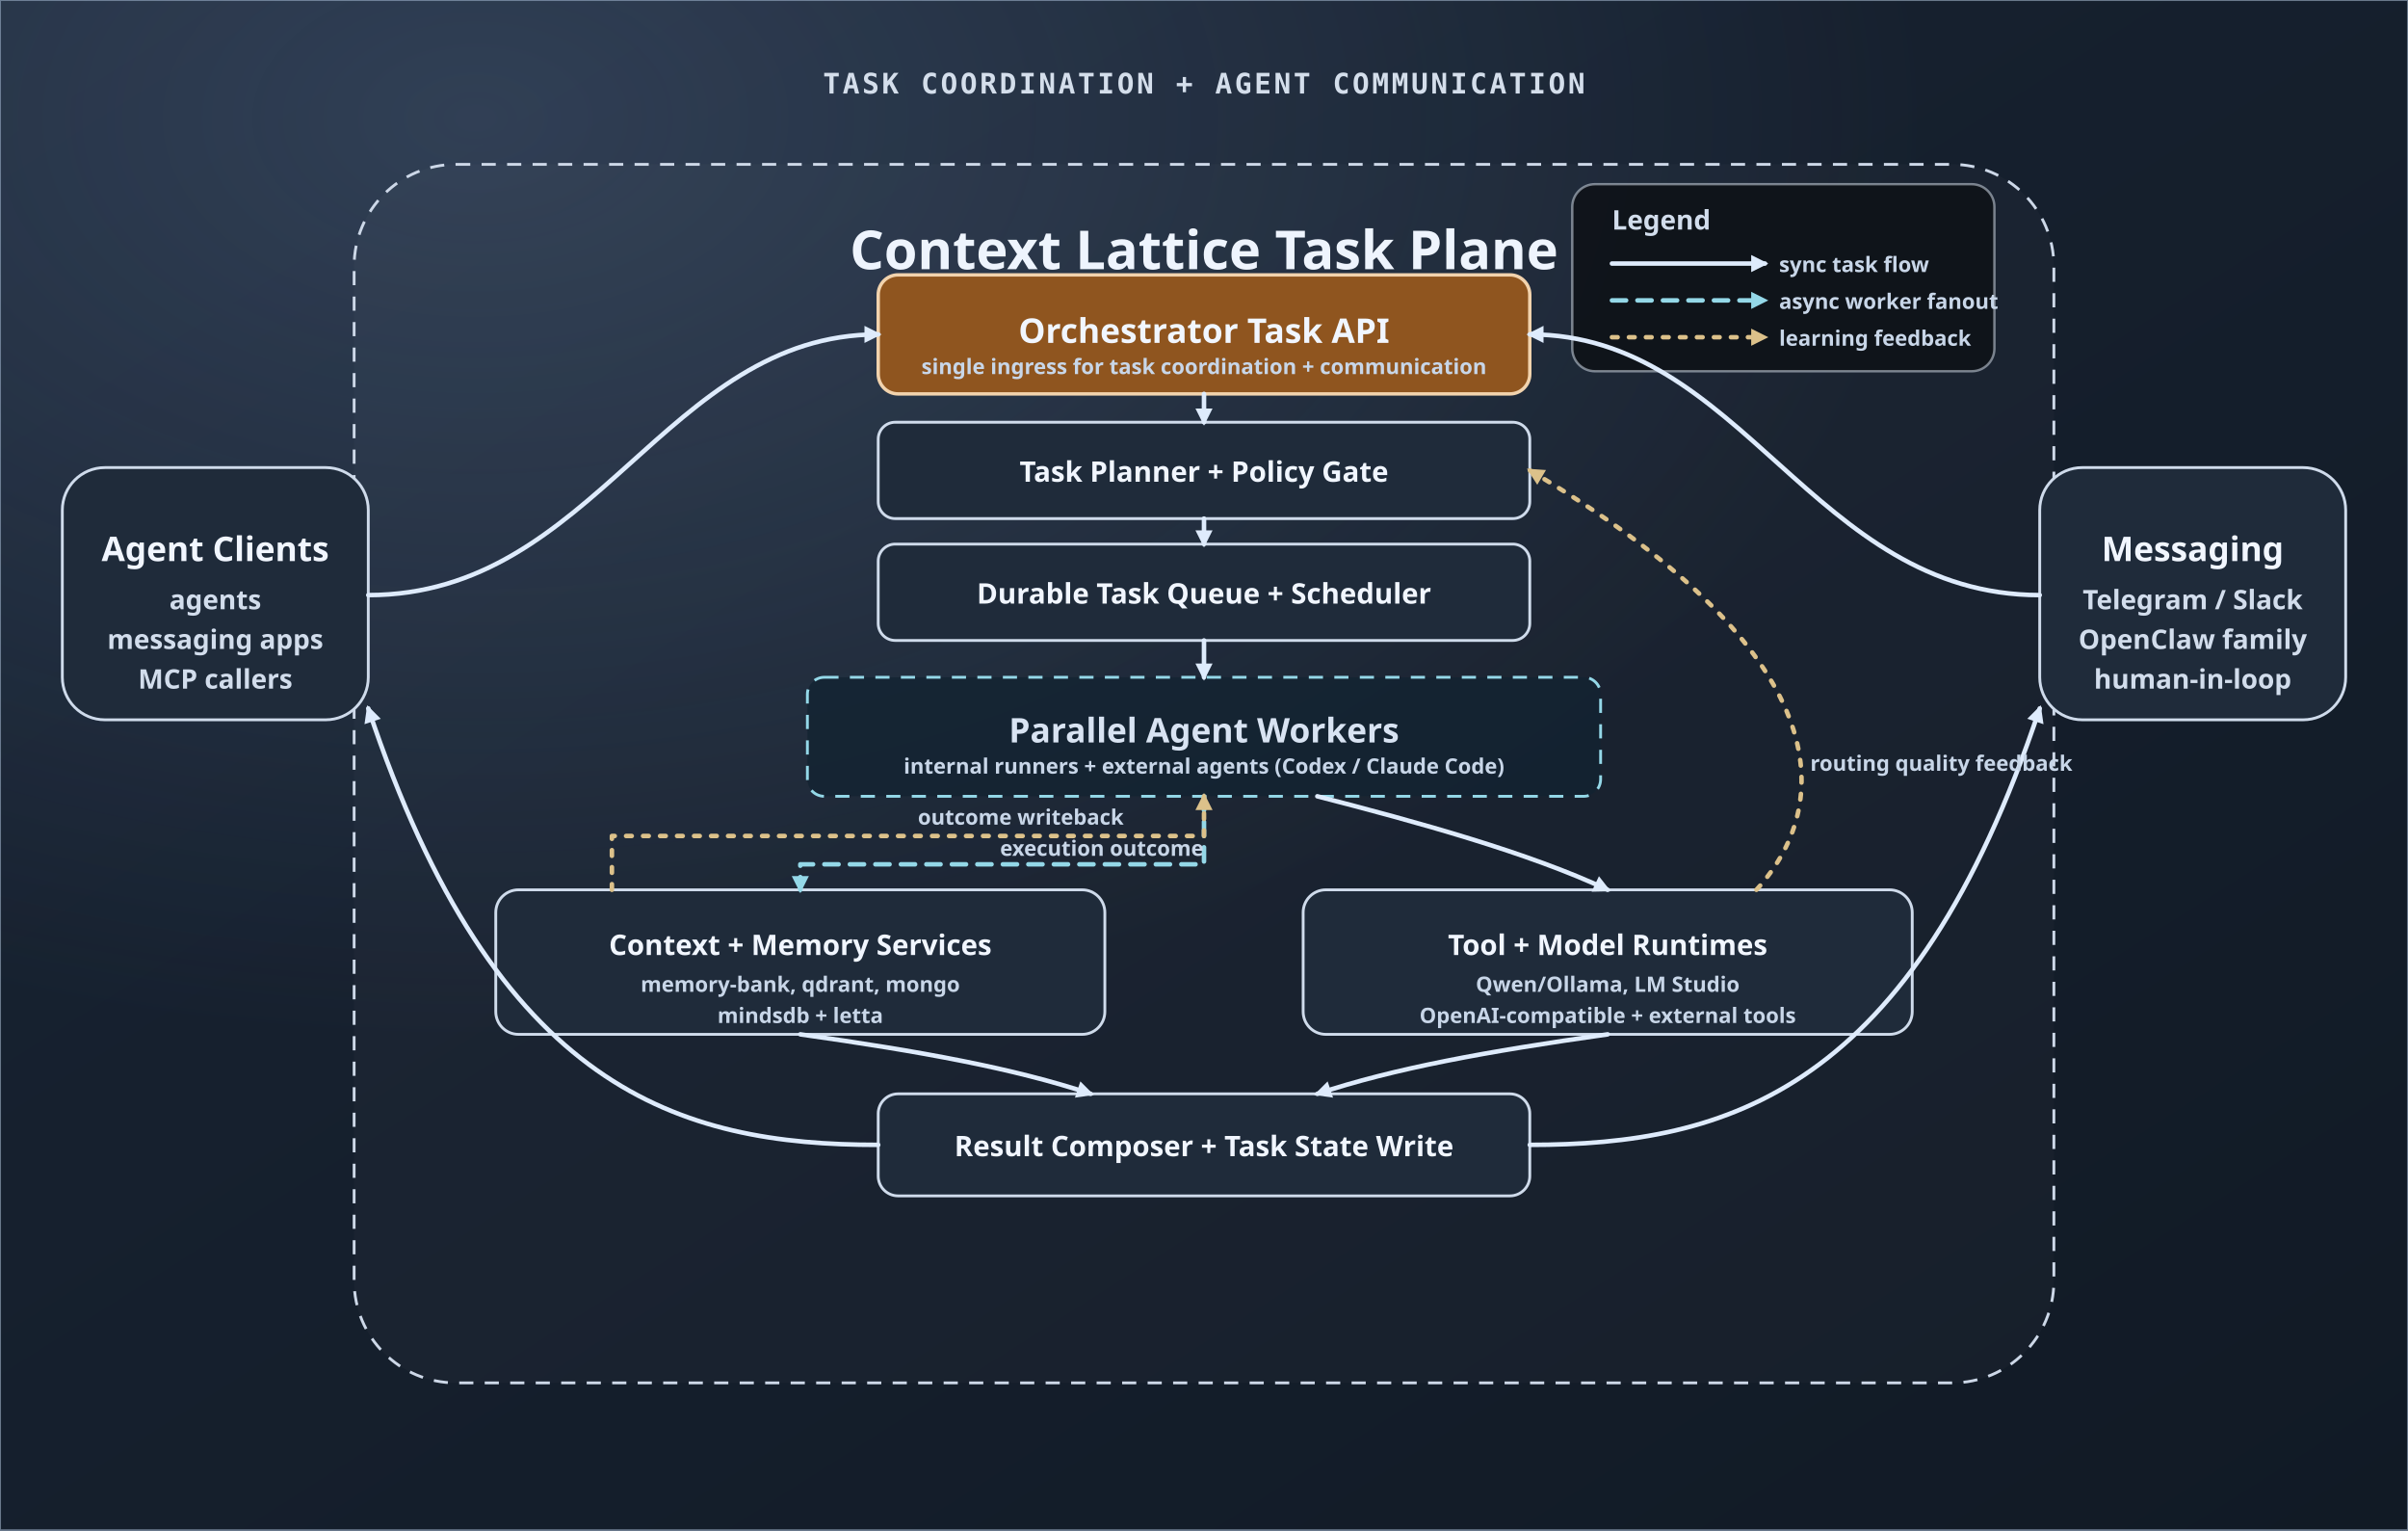
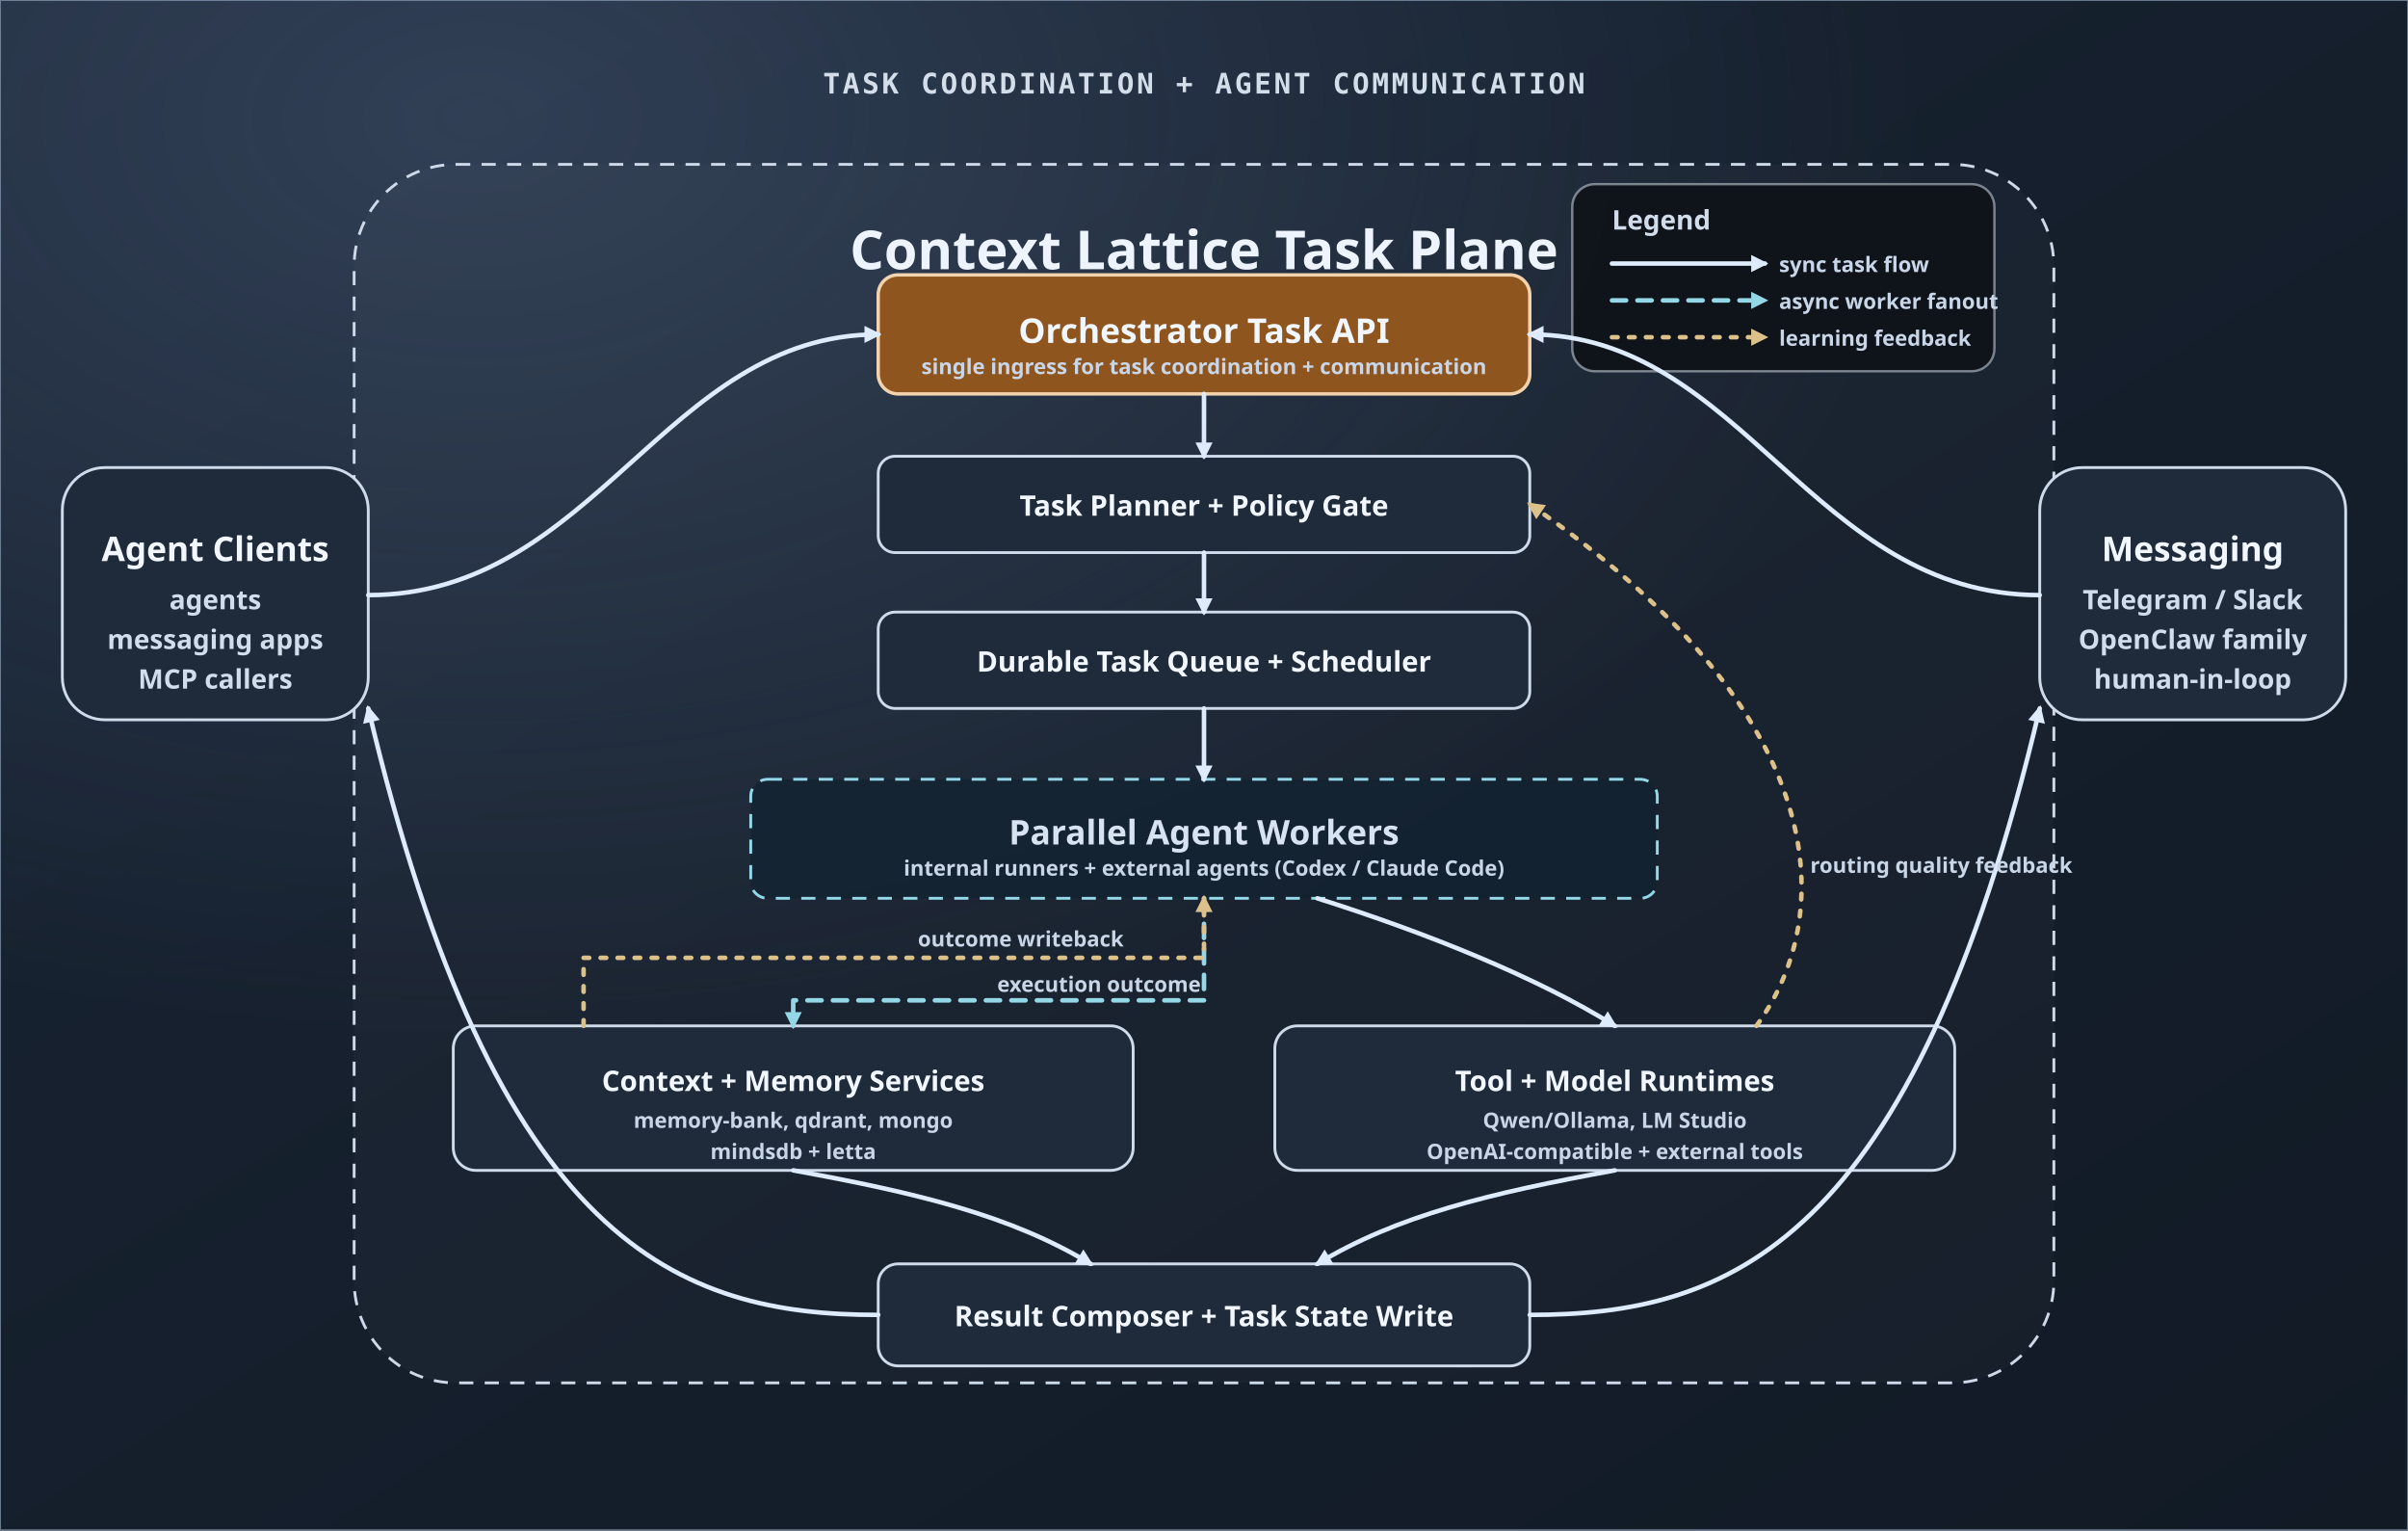
<svg xmlns="http://www.w3.org/2000/svg" width="1700" height="1080" viewBox="0 0 1700 1080" role="img" aria-label="Task coordination and agent communication workflow through the Context Lattice orchestrator">
  <defs>
    <linearGradient id="bg" x1="0%" y1="0%" x2="100%" y2="100%">
      <stop offset="0%" stop-color="#192434" />
      <stop offset="100%" stop-color="#111a25" />
    </linearGradient>
    <radialGradient id="glowA" cx="20%" cy="8%" r="60%">
      <stop offset="0%" stop-color="#88a5d2" stop-opacity="0.22" />
      <stop offset="100%" stop-color="#88a5d2" stop-opacity="0" />
    </radialGradient>
    <marker id="arrow" markerWidth="12.1" markerHeight="12.1" refX="9.7" refY="6.05" orient="auto" markerUnits="userSpaceOnUse">
      <path d="M0 0 L12.1 6.05 L0 12.1 Z" fill="#deebfc" />
    </marker>
    <marker id="arrowAsync" markerWidth="12.1" markerHeight="12.1" refX="9.7" refY="6.05" orient="auto" markerUnits="userSpaceOnUse">
      <path d="M0 0 L12.1 6.05 L0 12.1 Z" fill="#94d8e8" />
    </marker>
    <marker id="arrowLearn" markerWidth="12.1" markerHeight="12.1" refX="9.7" refY="6.05" orient="auto" markerUnits="userSpaceOnUse">
      <path d="M0 0 L12.1 6.05 L0 12.1 Z" fill="#dcc18a" />
    </marker>
    <style>
      .frame { fill: url(#bg); stroke: #69788b; stroke-width: 1.4; }
      .boundary { fill: rgba(255,255,255,0.02); stroke: #cdd8e8; stroke-width: 2; stroke-dasharray: 10 8; }
      .node { fill: #1f2b3a; stroke: #cfdbeb; stroke-width: 2; }
      .core { fill: #8f551f; stroke: #f2d3ad; stroke-width: 2.4; }
      .worker-box { fill: rgba(19, 35, 49, 0.78); stroke: #94d8e8; stroke-width: 2; stroke-dasharray: 10 8; }
      .title { font: 700 20px 'IBM Plex Mono', monospace; fill: #d4deeb; letter-spacing: 0.09em; }
      .h2 { font: 700 38px 'IBM Plex Sans', sans-serif; fill: #eef4fd; }
      .label { font: 700 24px 'IBM Plex Sans', sans-serif; fill: #f1f6ff; }
      .label-sm { font: 700 20px 'IBM Plex Sans', sans-serif; fill: #f1f6ff; }
      .sub { font: 600 19px 'IBM Plex Sans', sans-serif; fill: #d2ddec; }
      .sub-sm { font: 600 15px 'IBM Plex Sans', sans-serif; fill: #c8d6e8; }
      .lane { font: 700 24px 'IBM Plex Sans', sans-serif; fill: #d8e3f2; }
      .sync { stroke: #deebfc; stroke-width: 3.2; fill: none; stroke-linecap: round; stroke-linejoin: round; }
      .async { stroke: #94d8e8; stroke-width: 3.2; fill: none; stroke-dasharray: 10 8; stroke-linecap: round; stroke-linejoin: round; }
      .learn { stroke: #dcc18a; stroke-width: 3.2; fill: none; stroke-dasharray: 4 8; stroke-linecap: round; stroke-linejoin: round; }
      .legend { fill: rgba(15, 19, 24, 0.92); stroke: rgba(225, 235, 246, 0.5); stroke-width: 1.7; }
    </style>
  </defs>
  <rect x="0" y="0" width="1700" height="1080" class="frame" />
  <rect x="0" y="0" width="1700" height="1080" fill="url(#glowA)" />
  <text x="850" y="66" text-anchor="middle" class="title">TASK COORDINATION + AGENT COMMUNICATION</text>
  <rect x="250" y="116" width="1200" height="860" rx="72" class="boundary" />
  <text x="850" y="190" text-anchor="middle" class="h2">Context Lattice Task Plane</text>
  <rect x="44" y="330" width="216" height="178" rx="30" class="node" />
  <text x="152" y="396" text-anchor="middle" class="label">Agent Clients</text>
  <text x="152" y="430" text-anchor="middle" class="sub">agents</text>
  <text x="152" y="458" text-anchor="middle" class="sub">messaging apps</text>
  <text x="152" y="486" text-anchor="middle" class="sub">MCP callers</text>
  <rect x="1440" y="330" width="216" height="178" rx="30" class="node" />
  <text x="1548" y="396" text-anchor="middle" class="label">Messaging</text>
  <text x="1548" y="430" text-anchor="middle" class="sub">Telegram / Slack</text>
  <text x="1548" y="458" text-anchor="middle" class="sub">OpenClaw family</text>
  <text x="1548" y="486" text-anchor="middle" class="sub">human-in-loop</text>
  <rect x="620" y="194" width="460" height="84" rx="14" class="core" />
  <text x="850" y="242" text-anchor="middle" class="label">Orchestrator Task API</text>
  <text x="850" y="264" text-anchor="middle" class="sub-sm">single ingress for task coordination + communication</text>
-   <rect x="620" y="298" width="460" height="68" rx="12" class="node" />
-   <text x="850" y="340" text-anchor="middle" class="label-sm">Task Planner + Policy Gate</text>
-   <rect x="620" y="384" width="460" height="68" rx="12" class="node" />
-   <text x="850" y="426" text-anchor="middle" class="label-sm">Durable Task Queue + Scheduler</text>
-   <rect x="570" y="478" width="560" height="84" rx="12" class="worker-box" />
-   <text x="850" y="524" text-anchor="middle" class="lane">Parallel Agent Workers</text>
-   <text x="850" y="546" text-anchor="middle" class="sub-sm">internal runners + external agents (Codex / Claude Code)</text>
-   <rect x="350" y="628" width="430" height="102" rx="16" class="node" />
-   <text x="565" y="674" text-anchor="middle" class="label-sm">Context + Memory Services</text>
-   <text x="565" y="700" text-anchor="middle" class="sub-sm">memory-bank, qdrant, mongo</text>
-   <text x="565" y="722" text-anchor="middle" class="sub-sm">mindsdb + letta</text>
-   <rect x="920" y="628" width="430" height="102" rx="16" class="node" />
-   <text x="1135" y="674" text-anchor="middle" class="label-sm">Tool + Model Runtimes</text>
-   <text x="1135" y="700" text-anchor="middle" class="sub-sm">Qwen/Ollama, LM Studio</text>
-   <text x="1135" y="722" text-anchor="middle" class="sub-sm">OpenAI-compatible + external tools</text>
-   <rect x="620" y="772" width="460" height="72" rx="14" class="node" />
-   <text x="850" y="816" text-anchor="middle" class="label-sm">Result Composer + Task State Write</text>
+   <rect x="620" y="322" width="460" height="68" rx="12" class="node" />
+   <text x="850" y="364" text-anchor="middle" class="label-sm">Task Planner + Policy Gate</text>
+   <rect x="620" y="432" width="460" height="68" rx="12" class="node" />
+   <text x="850" y="474" text-anchor="middle" class="label-sm">Durable Task Queue + Scheduler</text>
+   <rect x="530" y="550" width="640" height="84" rx="12" class="worker-box" />
+   <text x="850" y="596" text-anchor="middle" class="lane">Parallel Agent Workers</text>
+   <text x="850" y="618" text-anchor="middle" class="sub-sm">internal runners + external agents (Codex / Claude Code)</text>
+   <rect x="320" y="724" width="480" height="102" rx="16" class="node" />
+   <text x="560" y="770" text-anchor="middle" class="label-sm">Context + Memory Services</text>
+   <text x="560" y="796" text-anchor="middle" class="sub-sm">memory-bank, qdrant, mongo</text>
+   <text x="560" y="818" text-anchor="middle" class="sub-sm">mindsdb + letta</text>
+   <rect x="900" y="724" width="480" height="102" rx="16" class="node" />
+   <text x="1140" y="770" text-anchor="middle" class="label-sm">Tool + Model Runtimes</text>
+   <text x="1140" y="796" text-anchor="middle" class="sub-sm">Qwen/Ollama, LM Studio</text>
+   <text x="1140" y="818" text-anchor="middle" class="sub-sm">OpenAI-compatible + external tools</text>
+   <rect x="620" y="892" width="460" height="72" rx="14" class="node" />
+   <text x="850" y="936" text-anchor="middle" class="label-sm">Result Composer + Task State Write</text>
  <rect x="1110" y="130" width="298" height="132" rx="16" class="legend" />
  <text x="1138" y="162" class="sub">Legend</text>
  <path class="sync" d="M1138 186 H1246" marker-end="url(#arrow)" />
  <text x="1256" y="192" class="sub-sm">sync task flow</text>
  <path class="async" d="M1138 212 H1246" marker-end="url(#arrowAsync)" />
  <text x="1256" y="218" class="sub-sm">async worker fanout</text>
  <path class="learn" d="M1138 238 H1246" marker-end="url(#arrowLearn)" />
  <text x="1256" y="244" class="sub-sm">learning feedback</text>
  <path class="sync" d="M260 420 C420 420,470 236,620 236" marker-end="url(#arrow)" />
  <path class="sync" d="M1440 420 C1280 420,1230 236,1080 236" marker-end="url(#arrow)" />
-   <path class="sync" d="M850 278 V298" marker-end="url(#arrow)" />
-   <path class="sync" d="M850 366 V384" marker-end="url(#arrow)" />
-   <path class="sync" d="M850 452 V478" marker-end="url(#arrow)" />
-   <path class="async" d="M850 562 V610 H565 V628" marker-end="url(#arrowAsync)" />
-   <text x="706" y="604" class="sub-sm" fill="#94d8e8">execution outcome</text>
-   <path class="sync" d="M930 562 C1000 580,1080 602,1135 628" marker-end="url(#arrow)" />
-   <path class="learn" d="M432 628 V590 H850 V562" marker-end="url(#arrowLearn)" />
-   <text x="648" y="582" class="sub-sm" fill="#dcc18a">outcome writeback</text>
-   <path class="sync" d="M565 730 C650 742,716 754,770 772" marker-end="url(#arrow)" />
-   <path class="sync" d="M1135 730 C1050 742,984 754,930 772" marker-end="url(#arrow)" />
-   <path class="sync" d="M620 808 C480 808,350 770,260 500" marker-end="url(#arrow)" />
-   <path class="sync" d="M1080 808 C1220 808,1350 770,1440 500" marker-end="url(#arrow)" />
-   <path class="learn" d="M1240 628 C1300 562,1290 456,1080 332" marker-end="url(#arrowLearn)" />
-   <text x="1278" y="544" class="sub-sm" fill="#dcc18a">routing quality feedback</text>
+   <path class="sync" d="M850 278 V322" marker-end="url(#arrow)" />
+   <path class="sync" d="M850 390 V432" marker-end="url(#arrow)" />
+   <path class="sync" d="M850 500 V550" marker-end="url(#arrow)" />
+   <path class="async" d="M850 634 V706 H560 V724" marker-end="url(#arrowAsync)" />
+   <text x="704" y="700" class="sub-sm" fill="#94d8e8">execution outcome</text>
+   <path class="sync" d="M930 634 C1006 658,1086 690,1140 724" marker-end="url(#arrow)" />
+   <path class="learn" d="M412 724 V676 H850 V634" marker-end="url(#arrowLearn)" />
+   <text x="648" y="668" class="sub-sm" fill="#dcc18a">outcome writeback</text>
+   <path class="sync" d="M560 826 C648 842,714 858,770 892" marker-end="url(#arrow)" />
+   <path class="sync" d="M1140 826 C1052 842,986 858,930 892" marker-end="url(#arrow)" />
+   <path class="sync" d="M620 928 C480 928,350 880,260 500" marker-end="url(#arrow)" />
+   <path class="sync" d="M1080 928 C1220 928,1350 880,1440 500" marker-end="url(#arrow)" />
+   <path class="learn" d="M1240 724 C1300 642,1290 500,1080 356" marker-end="url(#arrowLearn)" />
+   <text x="1278" y="616" class="sub-sm" fill="#dcc18a">routing quality feedback</text>
</svg>
